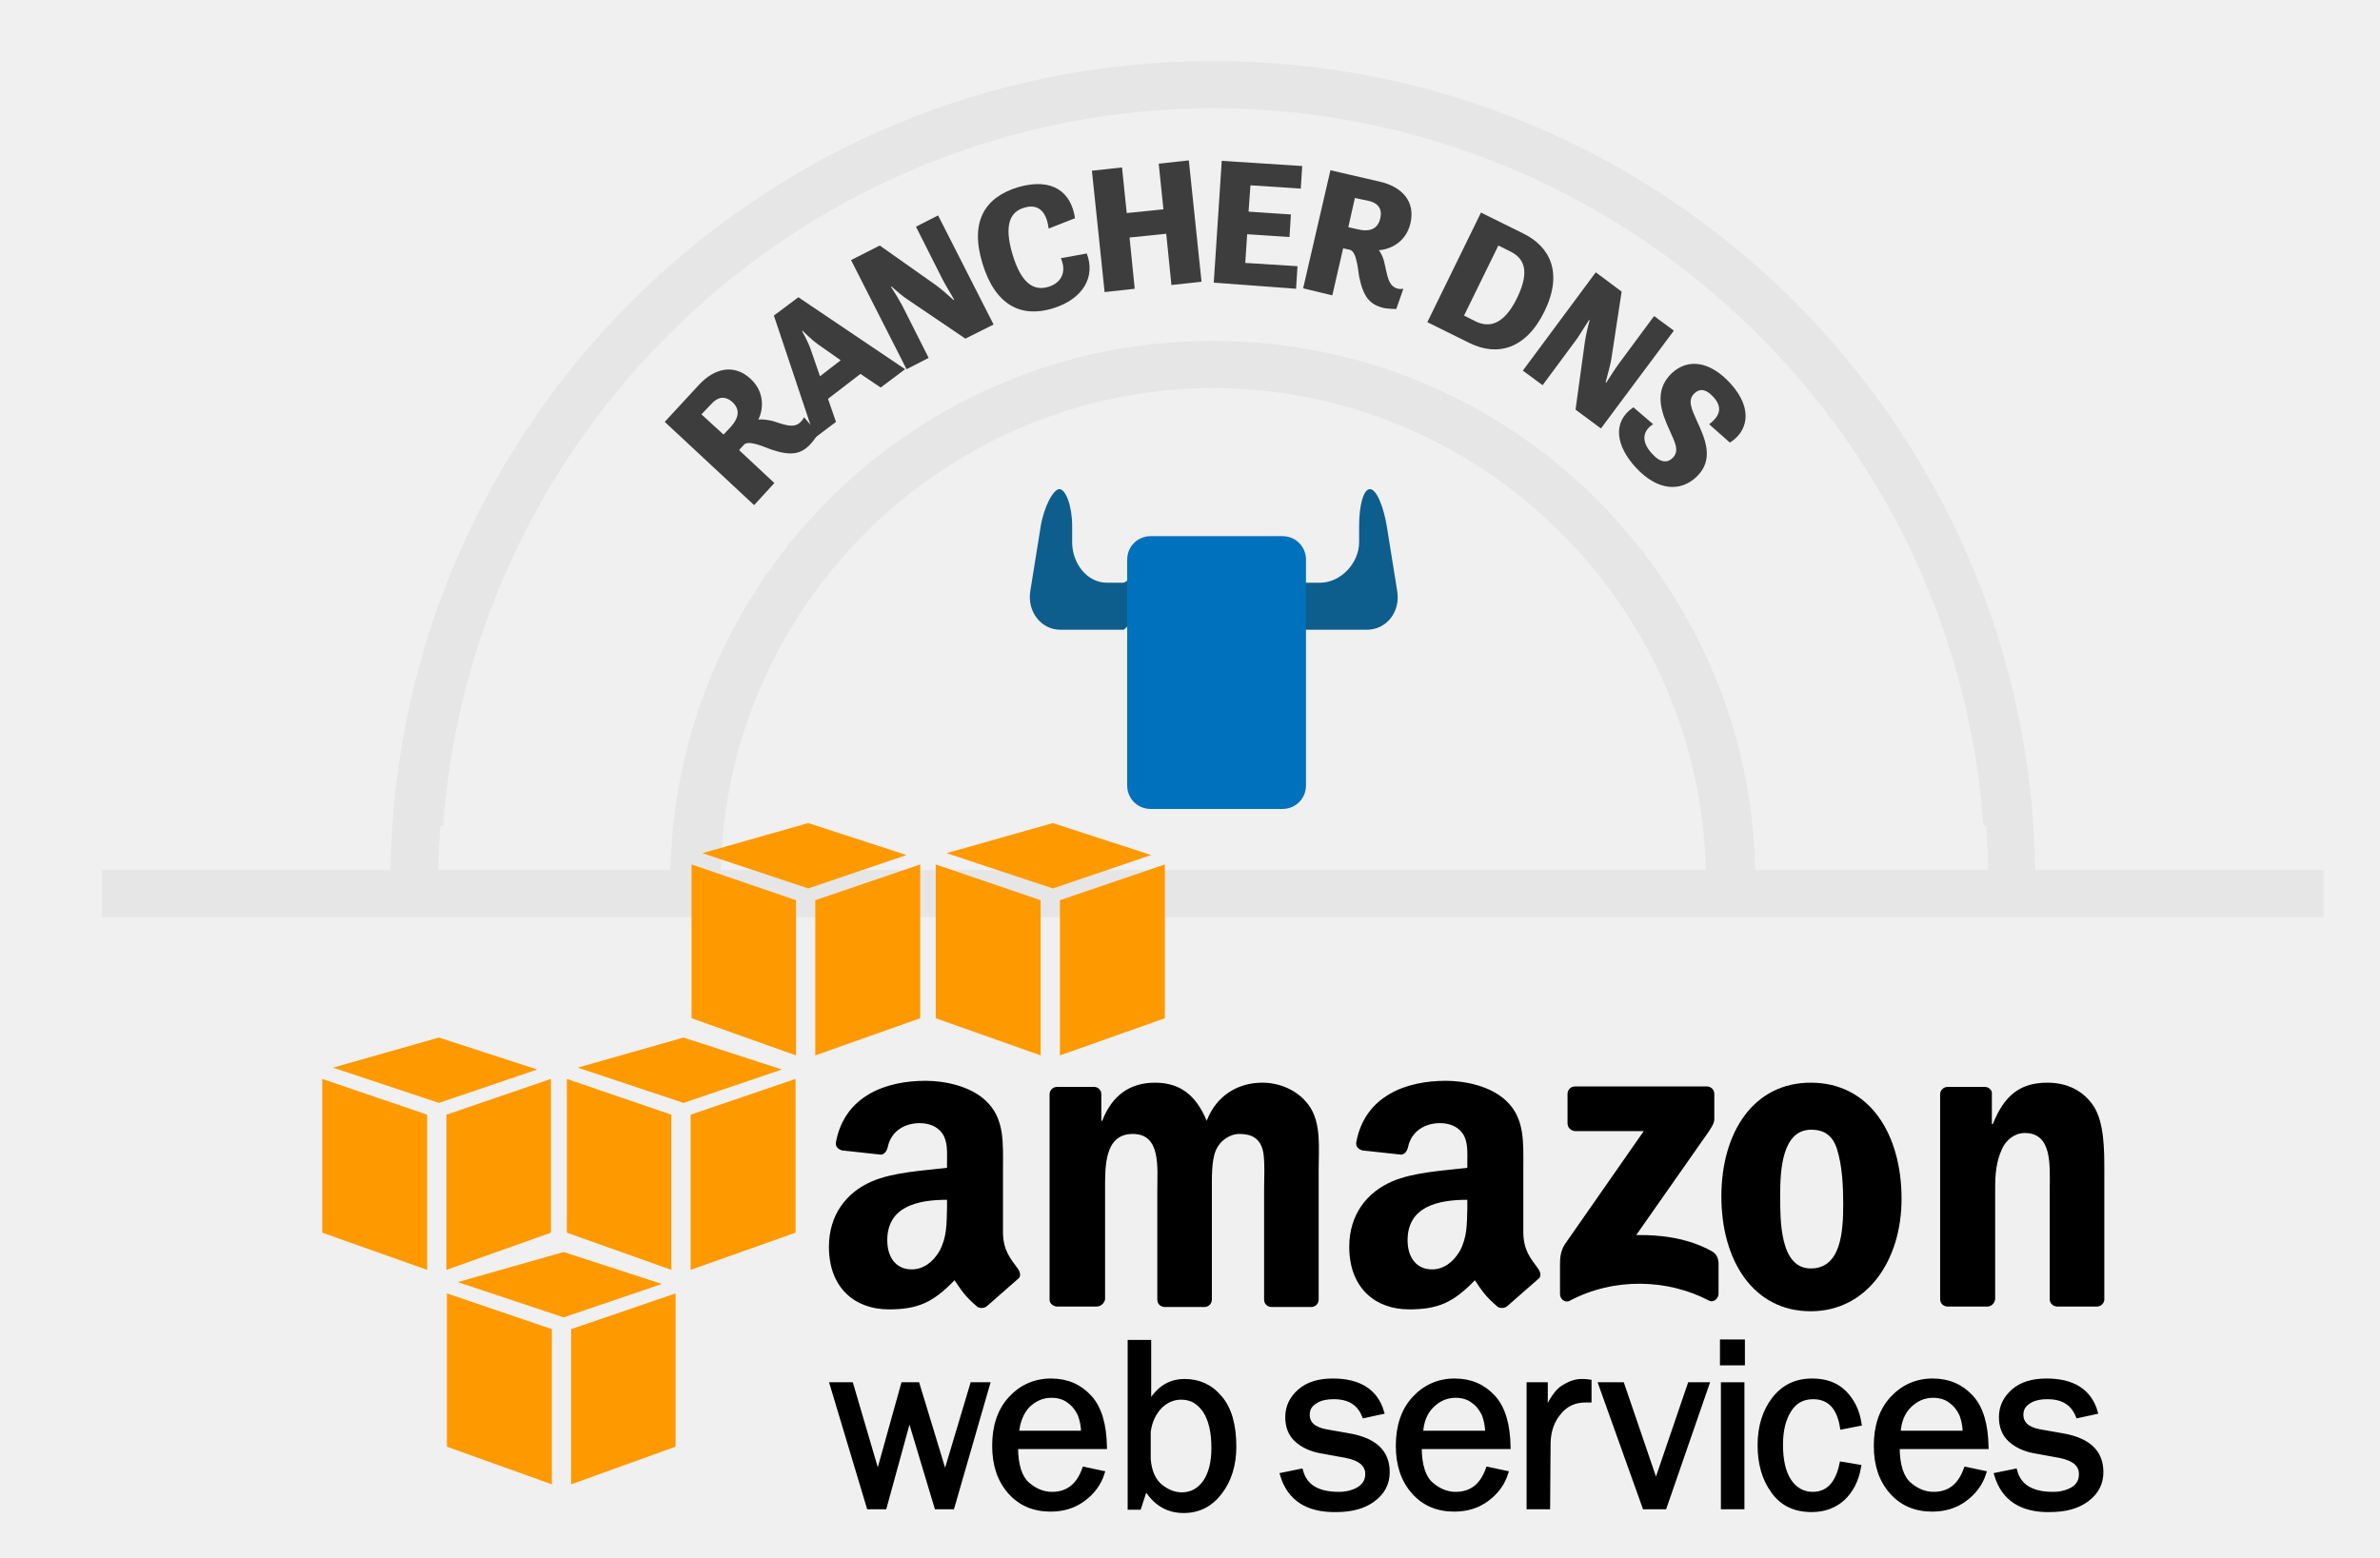
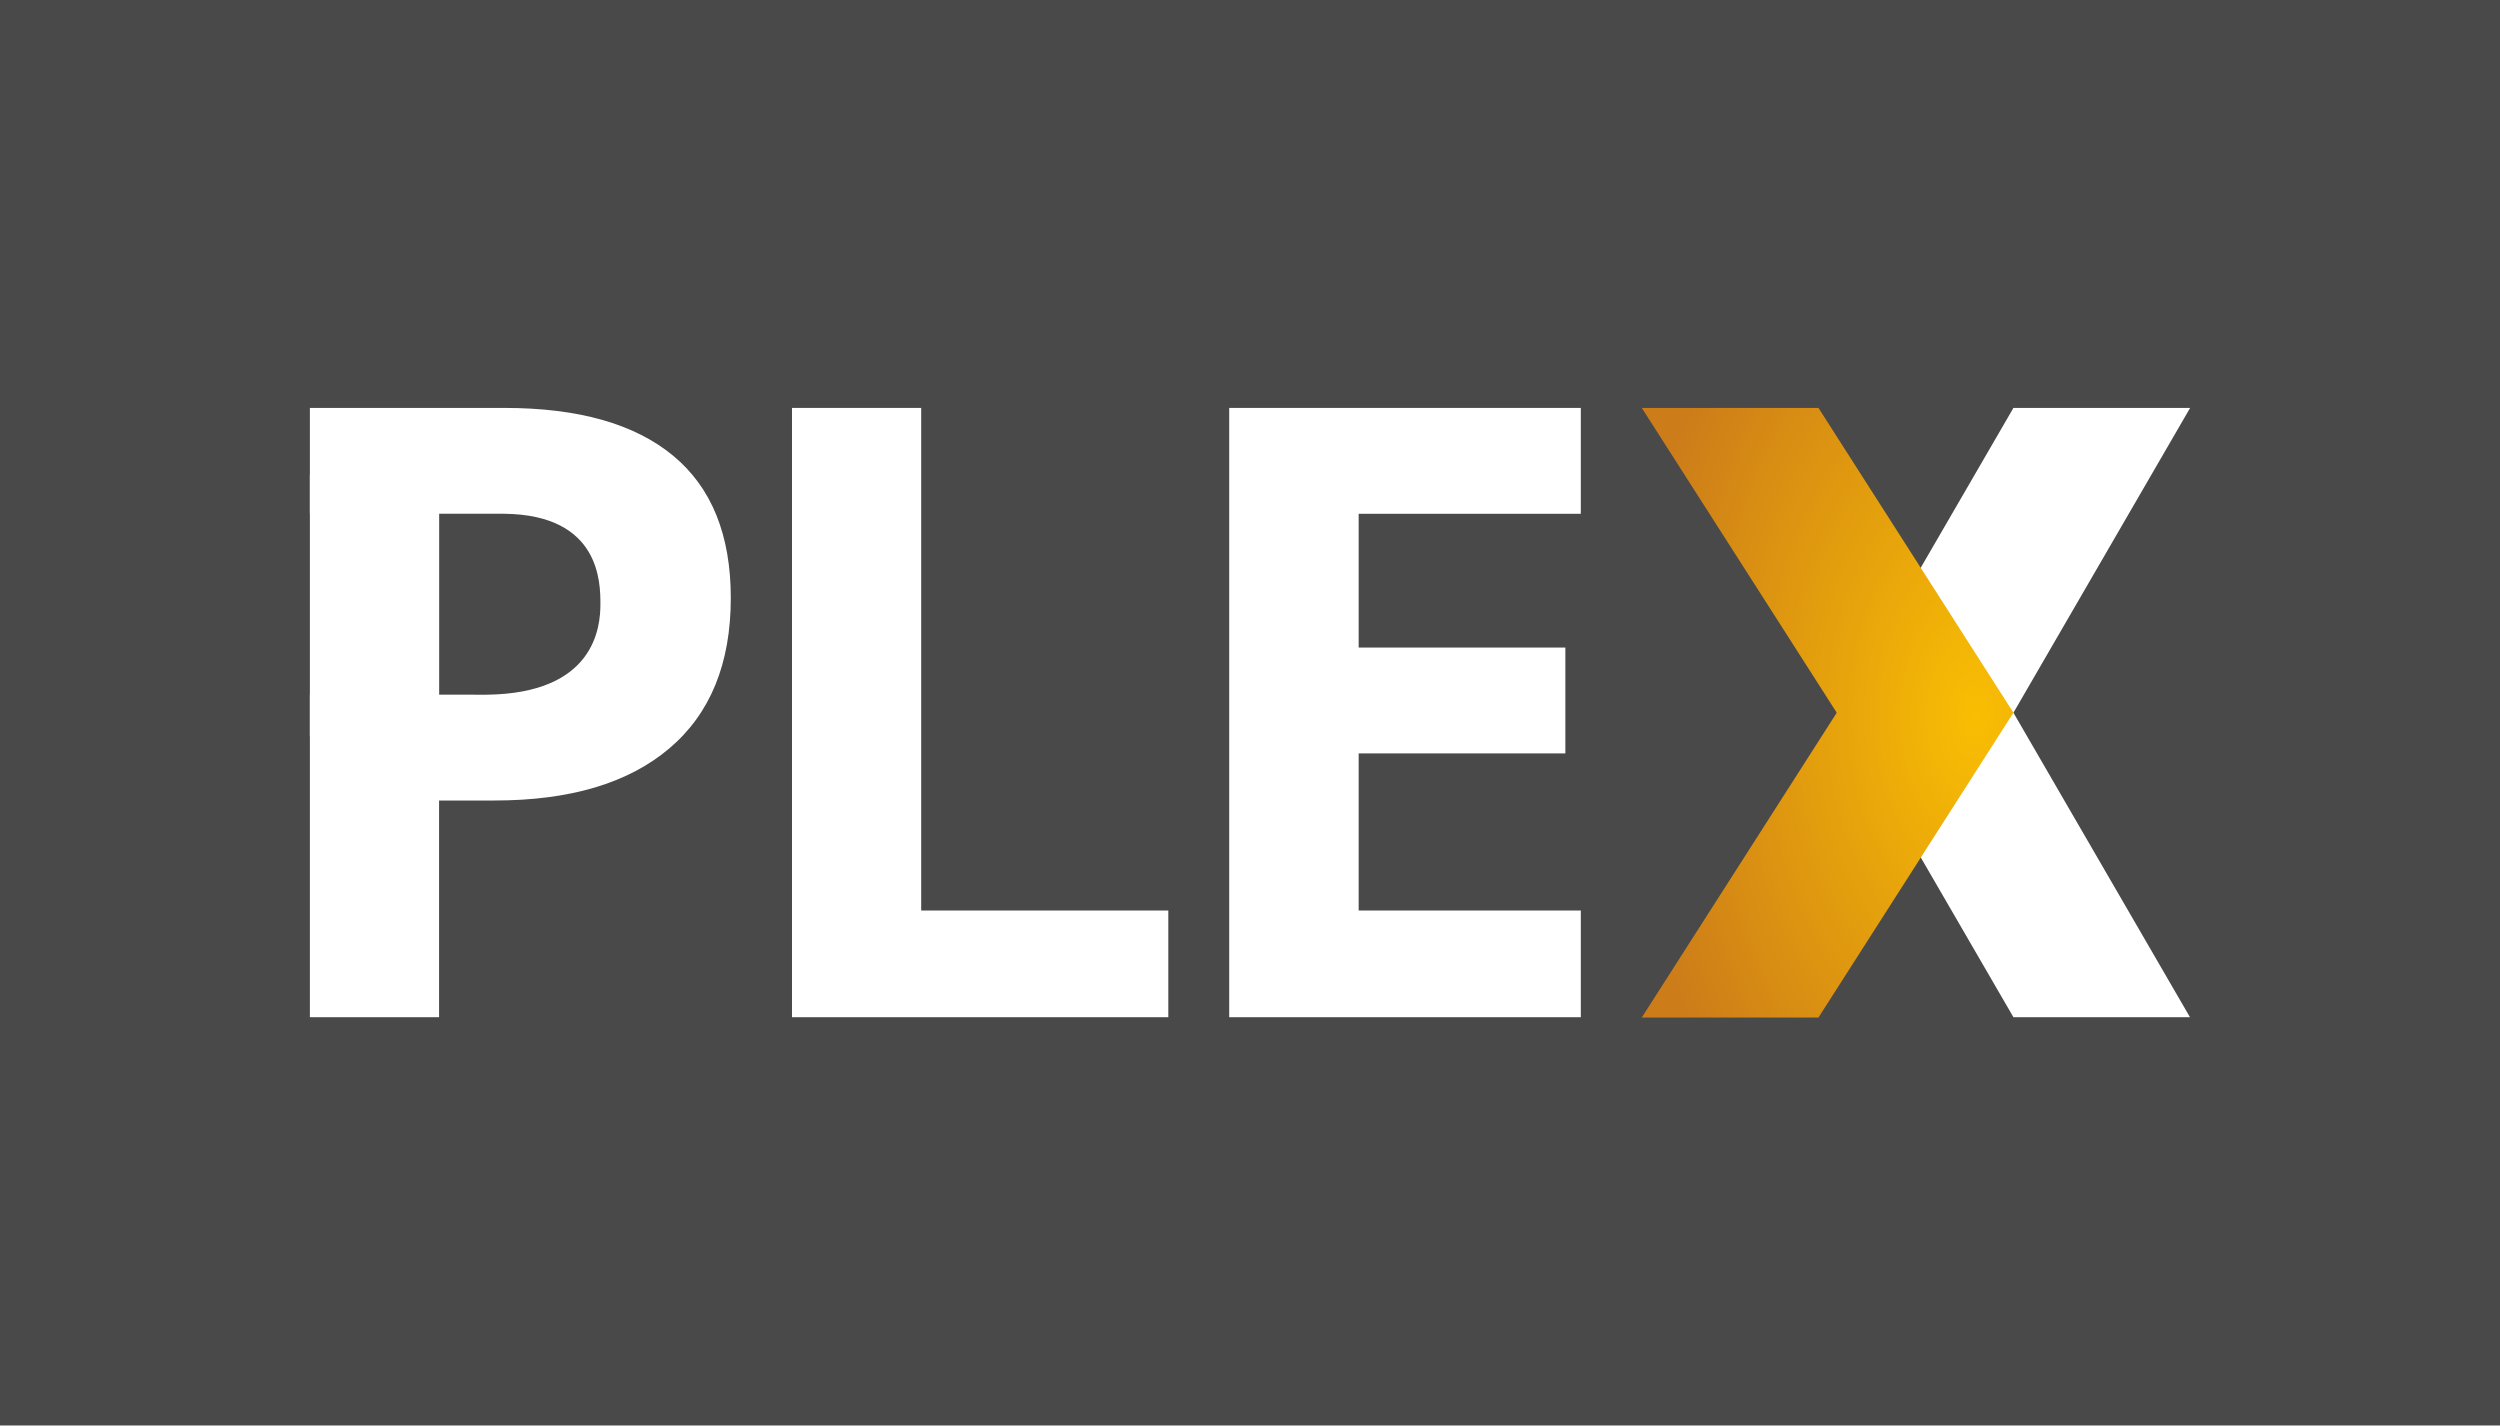
- <svg xmlns="http://www.w3.org/2000/svg" version="1.1" id="Layer_1" x="0px" y="0px" viewBox="-106 1375.4 505.9 331.1" style="enable-background:new -106 1375.4 505.9 331.1;" xml:space="preserve">
-   <style type="text/css">
- 	.st0{fill:#00C7FC;}
- 	.st1{fill:#3D3D3D;}
- 	.st2{fill:#0D5E8C;}
- 	.st3{fill:#0071BC;}
- 	.st4{fill:#E6E6E6;}
- 	.st5{fill:#F7C94A;}
- 	.st6{fill:#313131;}
- 	.st7{fill:#414042;}
- 	.st8{fill-rule:evenodd;clip-rule:evenodd;fill:url(#SVGID_1_);}
- 	.st9{fill:#F68B1F;}
- 	.st10{fill-rule:evenodd;clip-rule:evenodd;fill:url(#SVGID_2_);}
- 	.st11{fill-rule:evenodd;clip-rule:evenodd;fill:#F68B1F;}
- 	.st12{fill:url(#SVGID_3_);}
- 	.st13{fill:url(#SVGID_4_);}
- 	.st14{fill:url(#SVGID_5_);}
- 	.st15{fill:url(#SVGID_6_);}
- 	.st16{fill-rule:evenodd;clip-rule:evenodd;fill:url(#SVGID_7_);}
- 	.st17{fill:#FFFFFF;}
- 	.st18{fill:none;stroke:#FFFFFF;stroke-width:10;stroke-miterlimit:10;}
- 	.st19{fill:none;stroke:#000000;stroke-width:4;stroke-miterlimit:10;}
- 	.st20{fill:none;stroke:#000000;stroke-width:4;stroke-linejoin:bevel;stroke-miterlimit:10;}
- 	.st21{fill:#495755;}
- 	.st22{fill:#FF9900;}
- 	.st23{stroke:#000000;}
- </style>
+ <svg xmlns="http://www.w3.org/2000/svg" version="1.1" id="Layer_1" x="0px" y="0px" width="4103.18px" height="2339.532px" viewBox="-525.656 -459.391 4103.18 2339.532" enable-background="new -525.656 -459.391 4103.18 2339.532" xml:space="preserve">
+   <rect x="-525.656" y="-459.391" fill="#494949" width="4103.18" height="2339.532" />
  <g>
-     <g>
-       <path class="st1" d="M35.3,1465.1l7.2-7.8c3.4-3.7,7.6-4.6,11.1-1.3c2.8,2.6,2.8,6.2,1.6,8.6c1-0.1,2,0.1,3,0.3    c2.3,0.7,4.6,1.8,6.1,0.1c0.4-0.4,0.6-0.9,0.6-0.9l3,3.5c0,0-0.7,1.2-1.5,2.1c-2.1,2.3-4.2,2.7-8.4,1.3c-1.9-0.7-5-2.1-5.9-1    l-1,1.1l7.5,7l-4.3,4.7L35.3,1465.1z M43.1,1463.5l4.7,4.3l1.6-1.7c1.2-1.4,2.3-3.3,0.3-5.2c-1.7-1.5-3.2-1-4.4,0.3L43.1,1463.5z" />
-       <path class="st1" d="M58.5,1442.5l5.2-3.9l22.7,15.3l-5.2,3.9l-4.3-2.9l-6.9,5.3l1.7,4.9l-4.5,3.4L58.5,1442.5z M68.3,1455.4    l4.4-3.4l-4.7-3.3c-1.6-1.1-3.4-3-3.4-3l-0.1,0.1c0,0,1.3,2.3,1.9,4.1L68.3,1455.4z" />
-       <path class="st1" d="M74.9,1430.7l6.1-3.1l11.9,8.4c1,0.7,2.6,2.1,3.8,3.2l0.1-0.1c-0.7-1.3-1.8-3-2.5-4.4l-5.6-11.1l4.7-2.4    l11.8,23.2l-6,3l-12.1-8.2c-1.1-0.7-2.5-1.9-3.6-2.9l-0.1,0.1c0.8,1.2,1.7,2.7,2.4,4l5.6,11.1l-4.7,2.4L74.9,1430.7z" />
-       <path class="st1" d="M102.8,1431.3c-2.7-9,0.7-14,7.6-16.1c7.3-2.1,11.3,1,12.1,6.6l-5.6,2.2c-0.5-4.1-2.6-5.3-5.3-4.4    c-2.7,0.8-4.3,3.4-2.4,9.8c2,6.8,4.9,7.8,7.6,7c2.5-0.7,4.1-2.9,2.7-6.1l5.5-1c1.9,4.9-0.7,9.7-7.3,11.7    C111,1443,105.5,1440.3,102.8,1431.3z" />
-       <path class="st1" d="M126.1,1411.7l6.4-0.7l1,9.7l7.8-0.8l-1-9.7l6.4-0.7l2.7,25.8l-6.4,0.7l-1.1-10.9l-7.8,0.8l1.1,10.9l-6.4,0.7    L126.1,1411.7z" />
-       <path class="st1" d="M153.7,1409.6l17.1,1.1l-0.3,4.8l-10.7-0.7l-0.4,5.6l9,0.6l-0.3,4.8l-9-0.6l-0.4,6.1l11.1,0.7l-0.3,4.8    l-17.5-1.3L153.7,1409.6z" />
-       <path class="st1" d="M176.8,1411.6l10.4,2.4c4.9,1.1,7.7,4.3,6.6,8.9c-0.9,3.8-4,5.5-6.7,5.7c0.6,0.8,1,1.8,1.2,2.8    c0.6,2.4,0.7,4.9,2.9,5.4c0.6,0.1,1.1,0,1.1,0l-1.5,4.3c0,0-1.4,0-2.6-0.2c-3-0.7-4.4-2.3-5.3-6.7c-0.3-2-0.6-5.4-2-5.7l-1.4-0.3    l-2.3,10l-6.2-1.5L176.8,1411.6z M182,1417.5l-1.4,6.2l2.2,0.5c1.8,0.4,4,0.3,4.6-2.4c0.5-2.2-0.7-3.3-2.5-3.7L182,1417.5z" />
-       <path class="st1" d="M208.8,1420.6l8.9,4.4c5.8,2.8,8.6,8.4,4.6,16.6c-3.9,8-10,9.7-16,6.7l-8.9-4.4L208.8,1420.6z M207.8,1443.8    c2.6,1.2,5.8,0.9,8.7-5.1c2.9-6,1.2-8.5-1.4-9.8l-2.6-1.3l-7.3,14.9L207.8,1443.8z" />
-       <path class="st1" d="M233.2,1433.3l5.5,4.1l-2.2,14.4c-0.2,1.2-0.8,3.3-1.2,4.9l0.1,0.1c0.8-1.2,1.9-3,2.8-4.2l7.4-10l4.2,3.1    l-15.5,20.8l-5.4-4l2-14.5c0.2-1.3,0.6-3.1,1-4.5l-0.1-0.1c-0.8,1.2-1.7,2.7-2.5,3.9l-7.4,10l-4.2-3.1L233.2,1433.3z" />
-       <path class="st1" d="M245.4,1465.6c-1.8,1.1-3,3.3-0.2,6.3c1.8,2,3.3,1.9,4.3,0.9c1.6-1.5,0.5-3.4-0.6-5.9    c-1.7-3.7-3.5-8.3,0.4-12.1c3.5-3.3,8.2-2.6,12.5,2.1c5.2,5.7,3.4,10.5-0.1,12.6l-4.4-3.9c2.4-1.8,2.9-3.7,0.8-5.9    c-1.4-1.5-2.7-1.8-3.9-0.7c-1.6,1.5-0.6,3.4,0.5,5.9c1.7,3.7,3.8,8.2-0.1,11.9c-3.4,3.2-8.2,3-12.8-1.9c-4.3-4.6-5.2-9.8-0.6-12.9    L245.4,1465.6z" />
-     </g>
-   </g>
-   <g>
-     <g>
-       <g>
-         <path class="st2" d="M191,1501.1l-2.2-13.7c-0.7-4.3-2.2-8-3.6-8s-2.3,3.5-2.3,7.8v3.5c0,4.4-3.9,8.6-8.3,8.6h-3.5     c-0.3,0-0.2-0.6-0.2-0.6v9.7c0,0,0,0.9,0.2,0.9h13.2C188.8,1509.4,191.7,1505.4,191,1501.1z" />
-       </g>
-     </g>
-     <g>
-       <path class="st2" d="M113,1501.1l2.2-13.7c0.7-4.3,2.7-8,4-8s2.7,3.5,2.7,7.8v3.5c0,4.4,3.1,8.6,7.4,8.6h3.5c0.3,0,1-0.6,1-0.6    v9.7c0,0-0.8,0.9-1,0.9h-13.2C115.3,1509.4,112.3,1505.4,113,1501.1z" />
-     </g>
-     <path class="st3" d="M171.6,1542.4c0,2.8-2.2,5-5,5h-28c-2.8,0-5-2.2-5-5v-48c0-2.8,2.2-5,5-5h28c2.8,0,5,2.2,5,5V1542.4z" />
-   </g>
-   <path class="st4" d="M358.5,1560.4h-8.4h-23.5c-1.3-95.1-79.1-172-174.5-172c-0.1,0-0.2,0-0.3,0c-0.1,0-0.2,0-0.3,0  c-95.4,0-173.1,76.9-174.5,172h-23.5h-8.4h-29.4v10h23.4l0,0H43.2l0,0h10.3h11h174.8h11h17.8h95h24.8v-10H358.5z M239.3,1560.4H64.5  H47.2c1.3-56.6,47.7-102.3,104.7-102.5c56.9,0.2,103.3,45.8,104.7,102.5H239.3z M281,1560.4h-13.9c-1.3-62.3-52.4-112.5-115-112.5  c-0.1,0-0.2,0-0.3,0c-0.1,0-0.2,0-0.3,0c-62.6,0-113.6,50.2-115,112.5H22.8h-35.6c0-3.2,0.2-6.3,0.4-9.5c0.2,0,0.4,0,0.6,0  c6.2-85,77.2-152.3,163.7-152.5c86.5,0.2,157.6,67.5,163.7,152.5c0.2,0,0.4,0,0.6,0c0.2,3.1,0.4,6.3,0.4,9.5H281z" />
-   <g>
-     <g>
-       <polygon class="st22" points="11.3,1691 -11,1683 -11,1650.4 11.3,1658   " />
-       <polygon class="st22" points="15.4,1691 37.6,1683 37.6,1650.4 15.4,1658   " />
-       <polygon class="st22" points="-8.7,1648 13.8,1641.6 34.7,1648.4 13.8,1655.5   " />
-     </g>
-     <g>
-       <polygon class="st22" points="-15.2,1645.4 -37.5,1637.5 -37.5,1604.8 -15.2,1612.4   " />
-       <polygon class="st22" points="-11.1,1645.4 11.1,1637.5 11.1,1604.8 -11.1,1612.4   " />
-       <polygon class="st22" points="-35.2,1602.4 -12.7,1596 8.2,1602.8 -12.7,1609.9   " />
-     </g>
-     <g>
-       <polygon class="st22" points="36.7,1645.4 14.5,1637.5 14.5,1604.8 36.7,1612.4   " />
-       <polygon class="st22" points="40.8,1645.4 63.1,1637.5 63.1,1604.8 40.8,1612.4   " />
-       <polygon class="st22" points="16.8,1602.4 39.3,1596 60.2,1602.8 39.3,1609.9   " />
-     </g>
-     <g>
-       <polygon class="st22" points="63.2,1599.8 41,1591.9 41,1559.2 63.2,1566.8   " />
-       <polygon class="st22" points="67.3,1599.8 89.6,1591.9 89.6,1559.2 67.3,1566.8   " />
-       <polygon class="st22" points="43.3,1556.8 65.8,1550.4 86.7,1557.2 65.8,1564.3   " />
-     </g>
-     <g>
-       <polygon class="st22" points="115.2,1599.8 92.9,1591.9 92.9,1559.2 115.2,1566.8   " />
-       <polygon class="st22" points="119.3,1599.8 141.6,1591.9 141.6,1559.2 119.3,1566.8   " />
-       <polygon class="st22" points="95.2,1556.8 117.8,1550.4 138.7,1557.2 117.8,1564.3   " />
-     </g>
-     <g>
-       <path class="st23" d="M103.9,1669.8l-7.5,26h-3.3l-5.8-19.3l-5.3,19.3h-3.3l-7.8-26h4l5.7,19.4l5.4-19.4h3l5.9,19.4l5.8-19.4    H103.9z" />
-       <path class="st23" d="M117.6,1693.1c-1.8,0-3.6-0.7-5.2-2.1c-1.6-1.4-2.5-4-2.5-8h18.9c-0.1-4.7-1.1-8.2-3.2-10.5    c-2.1-2.3-4.8-3.5-8.2-3.5c-3.4,0-6.3,1.3-8.6,3.8c-2.3,2.5-3.4,5.9-3.4,10c0,4.1,1.1,7.3,3.3,9.8c2.2,2.5,5.1,3.7,8.6,3.7    c2.7,0,5-0.7,7-2.2c2-1.5,3.3-3.3,4-5.5l-3.8-0.8C123.2,1691.4,120.9,1693.1,117.6,1693.1z M112.4,1674.3c1.4-1.4,3.1-2.2,5.1-2.2    c1.5,0,2.8,0.4,3.8,1.2c1.1,0.8,1.8,1.8,2.3,2.9c0.4,1.1,0.7,2.4,0.7,3.9v0h-14.2C110.3,1677.7,111.1,1675.7,112.4,1674.3z" />
-       <path class="st23" d="M153.3,1672.6c-2-2.4-4.5-3.5-7.5-3.5c-3.3,0-5.8,1.7-7.6,5.1v-13.4h-4v35.1h1.9l1.4-4.3    c1.9,3.3,4.6,5,8.1,5c3.2,0,5.7-1.3,7.7-3.9c2-2.6,3-5.9,3-9.7C156.3,1678.4,155.3,1674.9,153.3,1672.6z M150.2,1690.5    c-1.3,1.8-2.9,2.7-5,2.7c-1.6,0-3.1-0.6-4.6-1.8c-1.4-1.2-2.3-3.1-2.5-5.8v-5.8c0.3-2.2,1.1-3.9,2.4-5.3c1.4-1.4,2.9-2,4.6-2    c2.2,0,3.8,1,5.1,2.9c1.2,1.9,1.8,4.5,1.8,7.9C152,1686.3,151.4,1688.7,150.2,1690.5z" />
-       <path class="st23" d="M166.6,1689l3.9-0.8c0.9,3.3,3.6,4.9,8.1,4.9c1.7,0,3.1-0.4,4.3-1.1c1.2-0.8,1.8-1.8,1.8-3.2    c0-2-1.5-3.3-4.5-3.9l-5.5-1c-2.1-0.4-3.8-1.2-5.1-2.4c-1.3-1.2-1.9-2.8-1.9-4.8c0-2.2,0.9-4,2.6-5.5c1.7-1.5,4.1-2.2,7-2.2    c5.6,0,9.1,2.2,10.4,6.6l-3.7,0.8c-1.1-2.7-3.2-4-6.5-4c-1.6,0-3,0.3-4,1c-1.1,0.7-1.6,1.6-1.6,2.8c0,1.9,1.3,3.1,4,3.6l5.1,0.9    c5.3,1,7.9,3.5,7.9,7.7c0,2.4-1,4.3-3,5.8c-2,1.5-4.6,2.2-7.9,2.2C171.9,1696.5,168.1,1694,166.6,1689z" />
-       <path class="st23" d="M203.4,1693.1c-1.8,0-3.6-0.7-5.2-2.1c-1.6-1.4-2.5-4-2.5-8h18.9c-0.1-4.7-1.1-8.2-3.2-10.5    c-2.1-2.3-4.8-3.5-8.2-3.5c-3.4,0-6.3,1.3-8.6,3.8c-2.3,2.5-3.4,5.9-3.4,10c0,4.1,1.1,7.3,3.3,9.8c2.2,2.5,5.1,3.7,8.6,3.7    c2.7,0,5-0.7,7-2.2c2-1.5,3.3-3.3,4-5.5l-3.8-0.8C209,1691.4,206.7,1693.1,203.4,1693.1z M198.3,1674.3c1.4-1.4,3.1-2.2,5.1-2.2    c1.5,0,2.8,0.4,3.8,1.2c1.1,0.8,1.8,1.8,2.3,2.9c0.4,1.1,0.7,2.4,0.7,3.9v0h-14.2C196.1,1677.7,196.9,1675.7,198.3,1674.3z" />
-       <path class="st23" d="M223,1695.8h-4v-26h3.5v6.1c1.2-2.8,2.5-4.7,3.8-5.5c1.3-0.8,2.5-1.3,3.9-1.3c0.4,0,0.9,0,1.6,0.1v3.9h-0.8    c-2.2,0-4.1,0.8-5.5,2.5c-1.5,1.7-2.3,3.8-2.4,6.5L223,1695.8L223,1695.8z" />
-       <path class="st23" d="M256.8,1669.8l-9,26h-4.2l-9.3-26h4.5l7.2,21.1l7.2-21.1H256.8z" />
-       <rect x="260.1" y="1660.7" class="st23" width="4.3" height="4.5" />
-       <rect x="260.3" y="1669.8" class="st23" width="4" height="26" />
-       <path class="st23" d="M285.5,1686.7l3.6,0.6c-0.5,2.9-1.7,5.1-3.4,6.7c-1.8,1.6-4,2.4-6.6,2.4c-3.6,0-6.3-1.3-8.2-4    c-1.9-2.6-2.8-5.9-2.8-9.7c0-3.9,1-7.2,3-9.8c2-2.6,4.7-3.9,8.1-3.9c2.8,0,5.1,0.8,6.8,2.5c1.7,1.7,2.8,3.9,3.2,6.6l-3.6,0.7    c-0.7-4.3-2.8-6.4-6.2-6.4c-2.2,0-3.9,0.9-5.1,2.8c-1.2,1.9-1.8,4.3-1.8,7.4c0,3.3,0.6,5.9,1.8,7.7c1.2,1.8,2.9,2.8,5,2.8    C282.5,1693.1,284.6,1691,285.5,1686.7z" />
-       <path class="st23" d="M305,1693.1c-1.8,0-3.6-0.7-5.2-2.1c-1.6-1.4-2.5-4-2.5-8h18.9c-0.1-4.7-1.1-8.2-3.2-10.5    c-2.1-2.3-4.8-3.5-8.2-3.5c-3.4,0-6.3,1.3-8.6,3.8c-2.3,2.5-3.4,5.9-3.4,10c0,4.1,1.1,7.3,3.3,9.8c2.2,2.5,5.1,3.7,8.6,3.7    c2.7,0,5-0.7,7-2.2c2-1.5,3.3-3.3,4-5.5l-3.8-0.8C310.6,1691.4,308.3,1693.1,305,1693.1z M299.8,1674.3c1.4-1.4,3.1-2.2,5.1-2.2    c1.5,0,2.8,0.4,3.8,1.2c1.1,0.8,1.8,1.8,2.3,2.9c0.4,1.1,0.7,2.4,0.7,3.9v0h-14.2C297.6,1677.7,298.4,1675.7,299.8,1674.3z" />
-       <path class="st23" d="M318.4,1689l3.9-0.8c0.9,3.3,3.6,4.9,8.1,4.9c1.7,0,3.1-0.4,4.3-1.1c1.2-0.8,1.7-1.8,1.7-3.2    c0-2-1.5-3.3-4.5-3.9l-5.5-1c-2.1-0.4-3.8-1.2-5.1-2.4c-1.3-1.2-1.9-2.8-1.9-4.8c0-2.2,0.9-4,2.6-5.5c1.7-1.5,4.1-2.2,7-2.2    c5.6,0,9.1,2.2,10.4,6.6l-3.7,0.8c-1.1-2.7-3.2-4-6.5-4c-1.6,0-3,0.3-4,1c-1.1,0.7-1.6,1.6-1.6,2.8c0,1.9,1.3,3.1,4,3.6l5.1,0.9    c5.3,1,7.9,3.5,7.9,7.7c0,2.4-1,4.3-3,5.8c-2,1.5-4.6,2.2-7.9,2.2C323.7,1696.5,319.9,1694,318.4,1689z" />
-     </g>
-     <g>
-       <g>
-         <path d="M227.2,1614.2v-6.2c0-0.9,0.7-1.6,1.6-1.6l28,0c0.9,0,1.6,0.7,1.6,1.6l0,5.4c0,0.9-0.8,2.1-2.1,3.9l-14.5,20.7     c5.4-0.1,11.1,0.7,16,3.4c1.1,0.6,1.4,1.5,1.5,2.4v6.7c0,0.9-1,2-2.1,1.4c-8.6-4.5-20-5-29.6,0.1c-1,0.5-2-0.5-2-1.4v-6.3     c0-1,0-2.7,1-4.3l16.8-24.1l-14.6,0C227.9,1615.8,227.2,1615.2,227.2,1614.2z" />
-         <path d="M127.1,1653.2h-8.5c-0.8-0.1-1.5-0.7-1.5-1.4l0-43.7c0-0.9,0.7-1.6,1.6-1.6l7.9,0c0.8,0,1.5,0.7,1.5,1.5v5.7h0.2     c2.1-5.5,6-8.1,11.2-8.1c5.3,0,8.7,2.6,11,8.1c2.1-5.5,6.8-8.1,11.8-8.1c3.6,0,7.5,1.5,9.9,4.8c2.7,3.7,2.1,9,2.1,13.7l0,27.6     c0,0.9-0.7,1.6-1.6,1.6h-8.5c-0.9-0.1-1.5-0.7-1.5-1.6l0-23.2c0-1.8,0.2-6.4-0.2-8.2c-0.6-2.9-2.5-3.8-5-3.8     c-2.1,0-4.2,1.4-5.1,3.6c-0.9,2.2-0.8,5.9-0.8,8.4v23.2c0,0.9-0.7,1.6-1.6,1.6h-8.5c-0.9-0.1-1.5-0.7-1.5-1.6l0-23.2     c0-4.9,0.8-12-5.2-12c-6.1,0-5.9,7-5.9,12l0,23.2C128.7,1652.5,128,1653.2,127.1,1653.2z" />
-         <path d="M278.9,1605.6c-12.2,0-19,10.6-19,24.2c0,13.5,6.7,24.4,19,24.4c11.8,0,19.3-10.6,19.3-23.9     C298.2,1616.5,291.4,1605.6,278.9,1605.6z M278.9,1645.1c-6.6,0-6.5-10.3-6.5-15.6s0.4-13.9,6.6-13.9c2.7,0,4.6,1.2,5.5,4.2     c1.1,3.5,1.3,7.9,1.3,11.6C285.8,1637.1,285.4,1645.1,278.9,1645.1z" />
-         <path d="M316.4,1653.2h-8.5c-0.9-0.1-1.5-0.7-1.5-1.6l0-43.7c0.1-0.8,0.8-1.4,1.6-1.4l7.9,0c0.7,0,1.4,0.5,1.5,1.2v6.7h0.2     c2.4-6,5.7-8.8,11.6-8.8c3.8,0,7.5,1.4,9.9,5.1c2.2,3.5,2.2,9.4,2.2,13.6v27.5c-0.1,0.8-0.8,1.4-1.6,1.4h-8.5     c-0.8-0.1-1.4-0.6-1.5-1.4v-23.7c0-4.8,0.6-11.8-5.3-11.8c-2.1,0-4,1.4-4.9,3.5c-1.2,2.7-1.4,5.3-1.4,8.3v23.5     C318,1652.5,317.3,1653.2,316.4,1653.2z" />
-         <path d="M221,1645.2c-1.6-2.2-3.2-3.9-3.2-7.9v-13.3c0-5.6,0.4-10.8-3.7-14.6c-3.3-3.1-8.7-4.2-12.8-4.2c-8.1,0-17.1,3-19,13     c-0.2,1.1,0.6,1.6,1.3,1.8l8.2,0.9c0.8,0,1.3-0.8,1.5-1.6c0.7-3.4,3.6-5.1,6.8-5.1c1.8,0,3.7,0.6,4.8,2.2c1.2,1.7,1,4.1,1,6.2     v1.1c-4.9,0.6-11.4,0.9-16,2.9c-5.3,2.3-9.1,7-9.1,13.9c0,8.8,5.6,13.3,12.7,13.3c6.1,0,9.4-1.4,14-6.2c1.5,2.2,2.1,3.3,4.9,5.7     c0.6,0.3,1.4,0.3,2-0.2l0,0c1.7-1.5,4.8-4.2,6.5-5.7C221.7,1646.9,221.5,1646,221,1645.2z M204.3,1641.4     c-1.4,2.4-3.5,3.9-5.9,3.9c-3.3,0-5.2-2.5-5.2-6.2c0-7.2,6.5-8.6,12.7-8.6v1.8h0C205.8,1635.7,205.9,1638.4,204.3,1641.4z" />
-         <path d="M110.4,1645.2c-1.6-2.2-3.2-3.9-3.2-7.9v-13.3c0-5.6,0.4-10.8-3.7-14.6c-3.3-3.1-8.7-4.2-12.8-4.2c-8.1,0-17.1,3-19,13     c-0.2,1.1,0.6,1.6,1.3,1.8l8.2,0.9c0.8,0,1.3-0.8,1.5-1.6c0.7-3.4,3.6-5.1,6.8-5.1c1.8,0,3.7,0.6,4.8,2.2c1.2,1.7,1,4.1,1,6.2     v1.1c-4.9,0.6-11.4,0.9-16,2.9c-5.3,2.3-9.1,7-9.1,13.9c0,8.8,5.6,13.3,12.7,13.3c6.1,0,9.4-1.4,14-6.2c1.5,2.2,2.1,3.3,4.9,5.7     c0.6,0.3,1.4,0.3,2-0.2l0,0c1.7-1.5,4.8-4.2,6.5-5.7C111.1,1646.9,110.9,1646,110.4,1645.2z M93.7,1641.4     c-1.4,2.4-3.5,3.9-5.9,3.9c-3.3,0-5.2-2.5-5.2-6.2c0-7.2,6.5-8.6,12.7-8.6v1.8h0C95.2,1635.7,95.3,1638.4,93.7,1641.4z" />
-       </g>
-     </g>
+     <path id="X" fill="#FFFFFF" d="M3068.929,210.125h-290.001l-289.999,500l289.999,500h289.748   l-289.748-499.75L3068.929,210.125" />
+     <radialGradient id="chevron_1_" cx="1244.322" cy="919.871" r="0.925" gradientTransform="matrix(610 0 0 -1000.5 -756323.625 921038.75)" gradientUnits="userSpaceOnUse">
+       <stop offset="0" style="stop-color:#F9BE03" />
+       <stop offset="1" style="stop-color:#CC7C19" />
+     </radialGradient>
+     <path id="chevron" fill="url(#chevron_1_)" d="M2168.94,210.125h290l320,500.25l-320,500.25h-290   l319.999-500.25L2168.94,210.125" />
+     <path id="E" fill="#FFFFFF" d="M2068.886,1210.125h-577.073v-1000h577.073v173.737h-364.607v219.562   h339.255v173.731h-339.255v257.864h364.607V1210.125" />
+     <path id="L" fill="#FFFFFF" d="M774.215,1210.125v-1000h212.04v824.895h405.609v175.105H774.215" />
+     <path id="Path" fill="#FFFFFF" d="M572.886,768.949c-67.268,57.007-162.91,85.501-286.938,85.501H194.98v355.675H-17.06V854.073   v-173.61l290,0.359c177.562-2.069,186.842-110.818,186.842-148.497c0-34.979,0-146.755-157.842-148.5l-319,0.003V210.125h319.424   c121.293,0,213.515,26.107,276.677,78.321c63.152,52.213,94.733,130.071,94.733,233.581   C673.774,629.651,640.141,711.955,572.886,768.949z" />
+     <rect id="Path_1_" x="-17.06" y="320.125" fill="#FFFFFF" width="212.2" height="429" />
  </g>
</svg>
